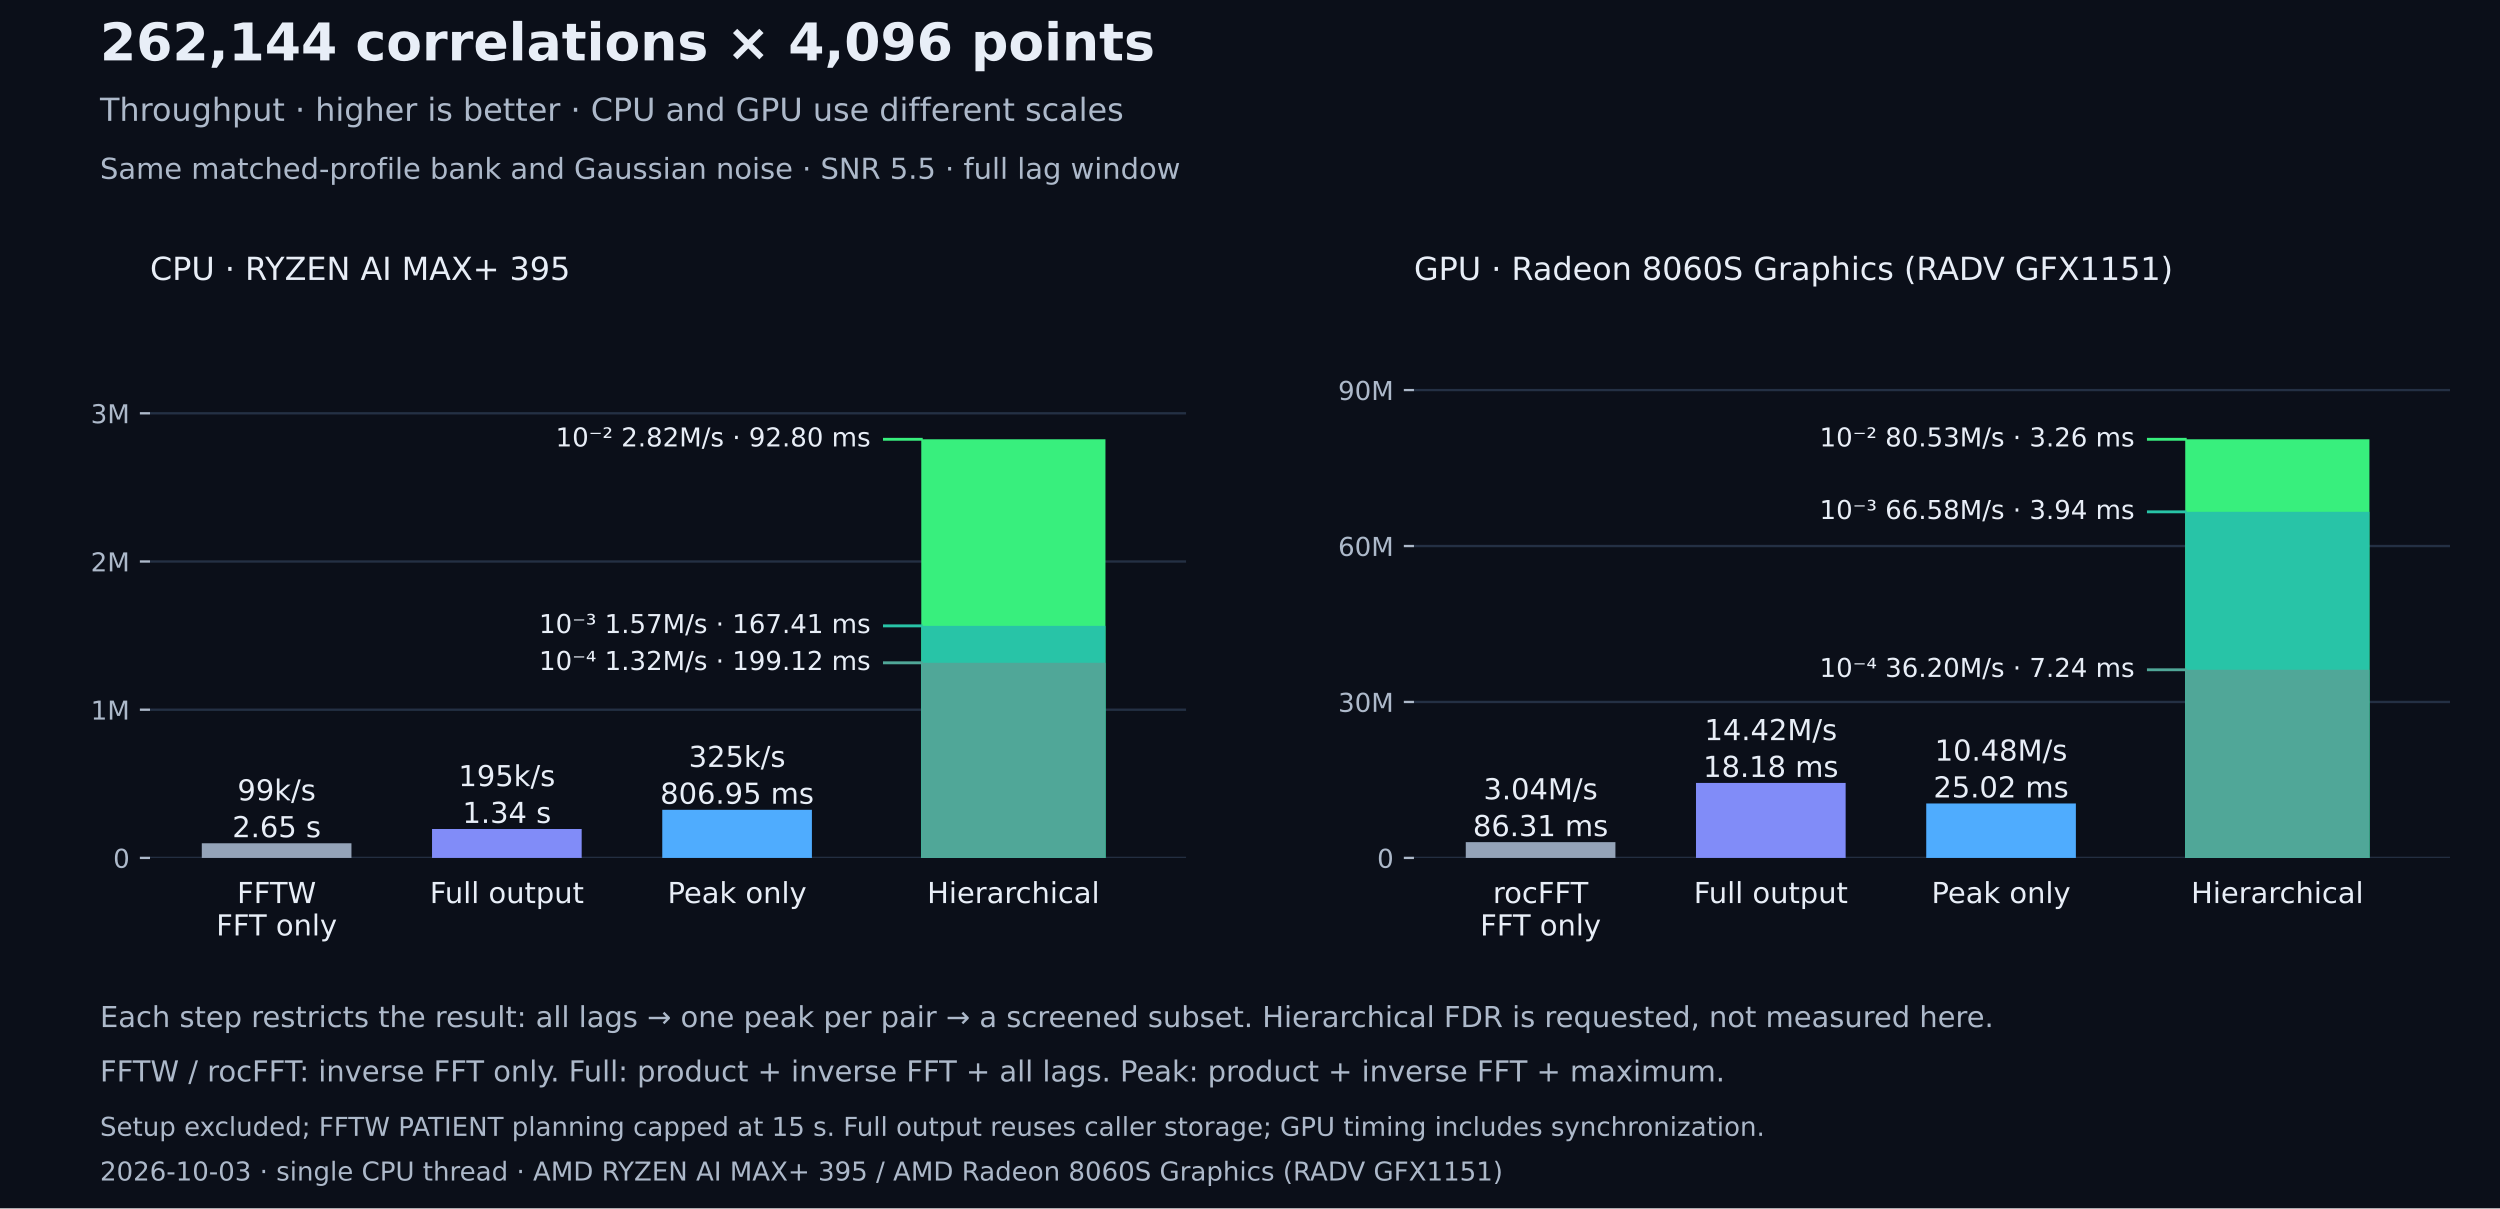
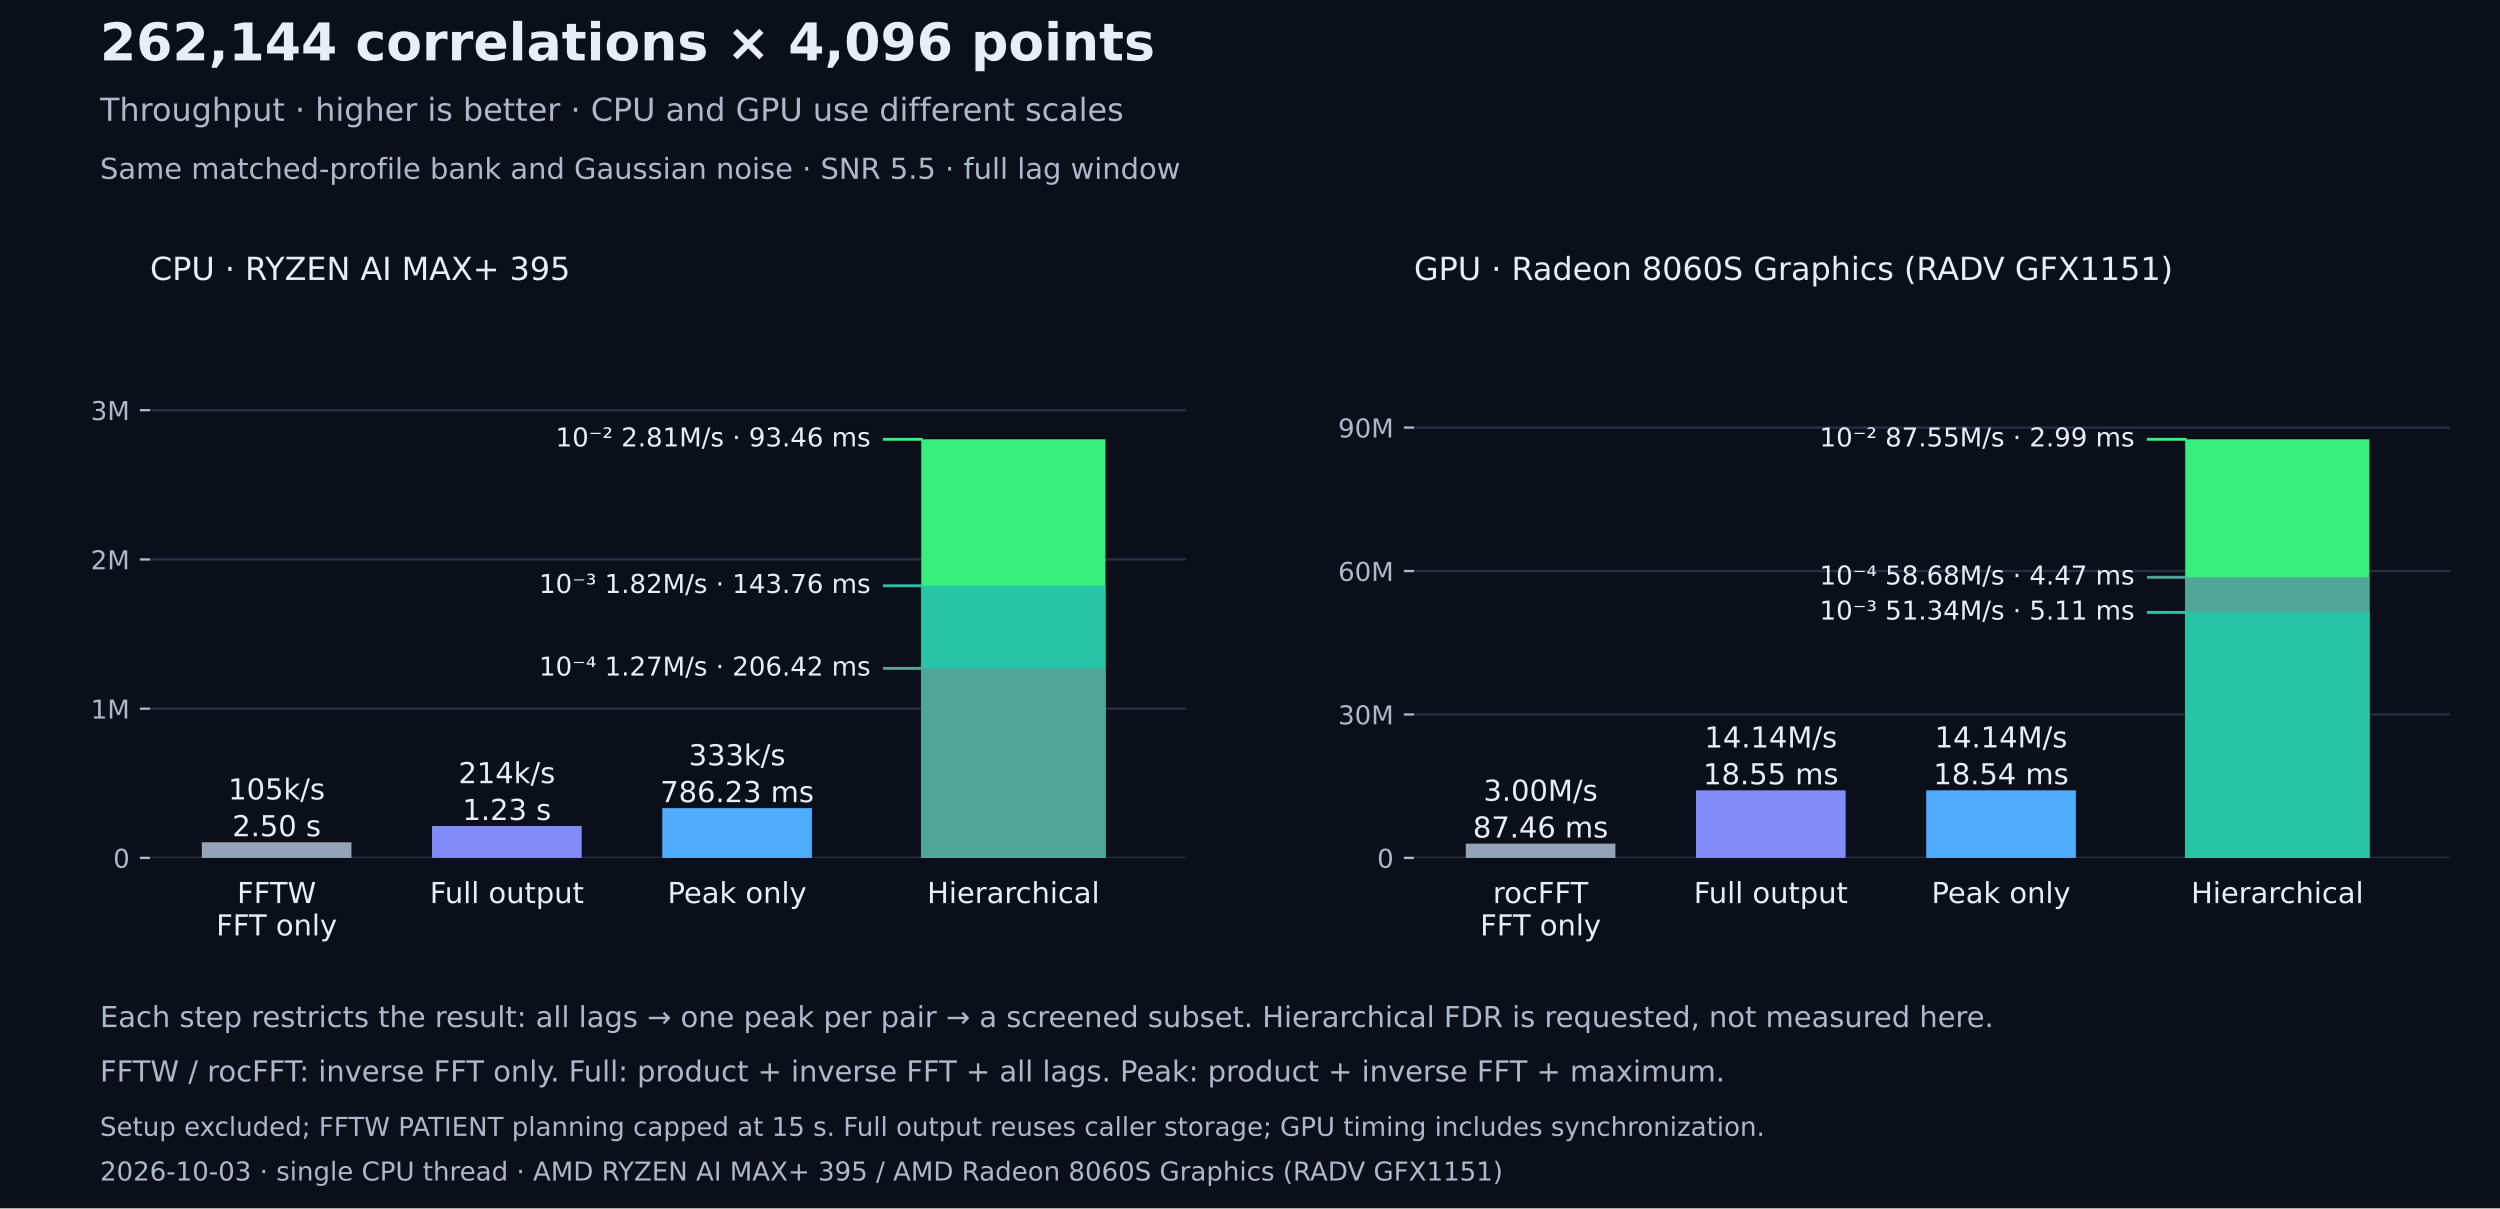
<svg xmlns="http://www.w3.org/2000/svg" xmlns:xlink="http://www.w3.org/1999/xlink" width="864pt" height="417.6pt" viewBox="0 0 864 417.6" version="1.1">
  <defs>
    <style type="text/css">*{stroke-linejoin: round; stroke-linecap: butt}</style>
  </defs>
  <g id="figure_1">
    <g id="patch_1">
      <path d="M 0 417.6 L 864 417.6 L 864 0 L 0 0 z " style="fill: #0b0f19" />
    </g>
    <g id="axes_1">
      <g id="patch_2">
        <path d="M 51.84 296.496 L 409.894 296.496 L 409.894 112.752 L 51.84 112.752 z " style="fill: #0b0f19" />
      </g>
      <g id="matplotlib.axis_1">
        <g id="xtick_1">
          <g id="line2d_1" />
          <g id="text_1">
            <text style="font-size: 10px; font-family: 'DejaVu Sans'; fill: #e8eef7" transform="translate(81.94044 312.0944)">FFTW</text>
            <text style="font-size: 10px; font-family: 'DejaVu Sans'; fill: #e8eef7" transform="translate(74.71857 323.2923)">FFT only</text>
          </g>
        </g>
        <g id="xtick_2">
          <g id="line2d_2" />
          <g id="text_2">
            <text style="font-size: 10px; font-family: 'DejaVu Sans'; text-anchor: middle; fill: #e8eef7" x="175.17" y="312.094" transform="rotate(-0 175.1697 312.0944)">Full output</text>
          </g>
        </g>
        <g id="xtick_3">
          <g id="line2d_3" />
          <g id="text_3">
            <text style="font-size: 10px; font-family: 'DejaVu Sans'; text-anchor: middle; fill: #e8eef7" x="254.737" y="312.094" transform="rotate(-0 254.7373 312.0944)">Peak only</text>
          </g>
        </g>
        <g id="xtick_4">
          <g id="line2d_4" />
          <g id="text_4">
            <text style="font-size: 10px; font-family: 'DejaVu Sans'; text-anchor: middle; fill: #e8eef7" x="350.218" y="312.094" transform="rotate(-0 350.2184 312.0944)">Hierarchical</text>
          </g>
        </g>
      </g>
      <g id="matplotlib.axis_2">
        <g id="ytick_1">
          <g id="line2d_5">
-             <path d="M 51.84 296.496 L 409.894 296.496 " clip-path="url(#p762584da39)" style="fill: none; stroke: #243044; stroke-width: 0.8; stroke-linecap: square" />
+             <path d="M 51.84 296.496 L 409.894 296.496 " clip-path="url(#p0673a0dfdb)" style="fill: none; stroke: #243044; stroke-width: 0.8; stroke-linecap: square" />
          </g>
          <g id="line2d_6">
            <defs>
-               <path id="me6d5c58ea3" d="M 0 0 L -3.5 0 " style="stroke: #adb9ca; stroke-width: 0.8" />
+               <path id="ma7caba350d" d="M 0 0 L -3.5 0 " style="stroke: #adb9ca; stroke-width: 0.8" />
            </defs>
            <g>
-               <use xlink:href="#me6d5c58ea3" x="51.84" y="296.496" style="fill: #adb9ca; stroke: #adb9ca; stroke-width: 0.8" />
+               <use xlink:href="#ma7caba350d" x="51.84" y="296.496" style="fill: #adb9ca; stroke: #adb9ca; stroke-width: 0.8" />
            </g>
          </g>
          <g id="text_5">
            <text style="font-size: 9px; font-family: 'DejaVu Sans'; text-anchor: end; fill: #adb9ca" x="44.84" y="299.915" transform="rotate(-0 44.84 299.9153)">0</text>
          </g>
        </g>
        <g id="ytick_2">
          <g id="line2d_7">
-             <path d="M 51.84 245.279 L 409.894 245.279 " clip-path="url(#p762584da39)" style="fill: none; stroke: #243044; stroke-width: 0.8; stroke-linecap: square" />
+             <path d="M 51.84 244.917 L 409.894 244.917 " clip-path="url(#p0673a0dfdb)" style="fill: none; stroke: #243044; stroke-width: 0.8; stroke-linecap: square" />
          </g>
          <g id="line2d_8">
            <g>
-               <use xlink:href="#me6d5c58ea3" x="51.84" y="245.279" style="fill: #adb9ca; stroke: #adb9ca; stroke-width: 0.8" />
+               <use xlink:href="#ma7caba350d" x="51.84" y="244.917" style="fill: #adb9ca; stroke: #adb9ca; stroke-width: 0.8" />
            </g>
          </g>
          <g id="text_6">
-             <text style="font-size: 9px; font-family: 'DejaVu Sans'; text-anchor: end; fill: #adb9ca" x="44.84" y="248.698" transform="rotate(-0 44.84 248.6978)">1M</text>
+             <text style="font-size: 9px; font-family: 'DejaVu Sans'; text-anchor: end; fill: #adb9ca" x="44.84" y="248.336" transform="rotate(-0 44.84 248.3359)">1M</text>
          </g>
        </g>
        <g id="ytick_3">
          <g id="line2d_9">
-             <path d="M 51.84 194.061 L 409.894 194.061 " clip-path="url(#p762584da39)" style="fill: none; stroke: #243044; stroke-width: 0.8; stroke-linecap: square" />
+             <path d="M 51.84 193.337 L 409.894 193.337 " clip-path="url(#p0673a0dfdb)" style="fill: none; stroke: #243044; stroke-width: 0.8; stroke-linecap: square" />
          </g>
          <g id="line2d_10">
            <g>
-               <use xlink:href="#me6d5c58ea3" x="51.84" y="194.061" style="fill: #adb9ca; stroke: #adb9ca; stroke-width: 0.8" />
+               <use xlink:href="#ma7caba350d" x="51.84" y="193.337" style="fill: #adb9ca; stroke: #adb9ca; stroke-width: 0.8" />
            </g>
          </g>
          <g id="text_7">
-             <text style="font-size: 9px; font-family: 'DejaVu Sans'; text-anchor: end; fill: #adb9ca" x="44.84" y="197.48" transform="rotate(-0 44.84 197.4804)">2M</text>
+             <text style="font-size: 9px; font-family: 'DejaVu Sans'; text-anchor: end; fill: #adb9ca" x="44.84" y="196.756" transform="rotate(-0 44.84 196.7564)">2M</text>
          </g>
        </g>
        <g id="ytick_4">
          <g id="line2d_11">
-             <path d="M 51.84 142.844 L 409.894 142.844 " clip-path="url(#p762584da39)" style="fill: none; stroke: #243044; stroke-width: 0.8; stroke-linecap: square" />
+             <path d="M 51.84 141.758 L 409.894 141.758 " clip-path="url(#p0673a0dfdb)" style="fill: none; stroke: #243044; stroke-width: 0.8; stroke-linecap: square" />
          </g>
          <g id="line2d_12">
            <g>
-               <use xlink:href="#me6d5c58ea3" x="51.84" y="142.844" style="fill: #adb9ca; stroke: #adb9ca; stroke-width: 0.8" />
+               <use xlink:href="#ma7caba350d" x="51.84" y="141.758" style="fill: #adb9ca; stroke: #adb9ca; stroke-width: 0.8" />
            </g>
          </g>
          <g id="text_8">
-             <text style="font-size: 9px; font-family: 'DejaVu Sans'; text-anchor: end; fill: #adb9ca" x="44.84" y="146.263" transform="rotate(-0 44.84 146.2629)">3M</text>
+             <text style="font-size: 9px; font-family: 'DejaVu Sans'; text-anchor: end; fill: #adb9ca" x="44.84" y="145.177" transform="rotate(-0 44.84 145.177)">3M</text>
          </g>
        </g>
      </g>
      <g id="patch_3">
-         <path d="M 69.743 296.496 L 121.462 296.496 L 121.462 291.426 L 69.743 291.426 z " clip-path="url(#p762584da39)" style="fill: #94a3b8" />
+         <path d="M 69.743 296.496 L 121.462 296.496 L 121.462 291.089 L 69.743 291.089 z " clip-path="url(#p0673a0dfdb)" style="fill: #94a3b8" />
      </g>
      <g id="text_9">
-         <text style="font-size: 10px; font-family: 'DejaVu Sans'; fill: #e8eef7" transform="translate(82.05529 276.6287)">99k/s</text>
-         <text style="font-size: 10px; font-family: 'DejaVu Sans'; fill: #e8eef7" transform="translate(80.2756 289.3462)">2.65 s</text>
+         <text style="font-size: 10px; font-family: 'DejaVu Sans'; fill: #e8eef7" transform="translate(78.87404 276.292)">105k/s</text>
+         <text style="font-size: 10px; font-family: 'DejaVu Sans'; fill: #e8eef7" transform="translate(80.2756 289.0095)">2.50 s</text>
      </g>
      <g id="patch_4">
-         <path d="M 149.31 296.496 L 201.029 296.496 L 201.029 286.493 L 149.31 286.493 z " clip-path="url(#p762584da39)" style="fill: #818cf8" />
+         <path d="M 149.31 296.496 L 201.029 296.496 L 201.029 285.464 L 149.31 285.464 z " clip-path="url(#p0673a0dfdb)" style="fill: #818cf8" />
      </g>
      <g id="text_10">
-         <text style="font-size: 10px; font-family: 'DejaVu Sans'; fill: #e8eef7" transform="translate(158.4416 271.6963)">195k/s</text>
-         <text style="font-size: 10px; font-family: 'DejaVu Sans'; fill: #e8eef7" transform="translate(159.8432 284.4138)">1.34 s</text>
+         <text style="font-size: 10px; font-family: 'DejaVu Sans'; fill: #e8eef7" transform="translate(158.4416 270.6668)">214k/s</text>
+         <text style="font-size: 10px; font-family: 'DejaVu Sans'; fill: #e8eef7" transform="translate(159.8432 283.3843)">1.23 s</text>
      </g>
      <g id="patch_5">
-         <path d="M 228.878 296.496 L 280.597 296.496 L 280.597 279.858 L 228.878 279.858 z " clip-path="url(#p762584da39)" style="fill: #4facfe" />
+         <path d="M 228.878 296.496 L 280.597 296.496 L 280.597 279.299 L 228.878 279.299 z " clip-path="url(#p0673a0dfdb)" style="fill: #4facfe" />
      </g>
      <g id="text_11">
-         <text style="font-size: 10px; font-family: 'DejaVu Sans'; fill: #e8eef7" transform="translate(238.0092 265.0603)">325k/s</text>
-         <text style="font-size: 10px; font-family: 'DejaVu Sans'; fill: #e8eef7" transform="translate(228.1779 277.7778)">806.95 ms</text>
+         <text style="font-size: 10px; font-family: 'DejaVu Sans'; fill: #e8eef7" transform="translate(238.0092 264.5014)">333k/s</text>
+         <text style="font-size: 10px; font-family: 'DejaVu Sans'; fill: #e8eef7" transform="translate(228.1779 277.2189)">786.23 ms</text>
      </g>
      <g id="patch_6">
-         <path d="M 318.391 296.496 L 382.045 296.496 L 382.045 151.816 L 318.391 151.816 z " clip-path="url(#p762584da39)" style="fill: #38ef7d" />
+         <path d="M 318.391 296.496 L 382.045 296.496 L 382.045 151.816 L 318.391 151.816 z " clip-path="url(#p0673a0dfdb)" style="fill: #38ef7d" />
      </g>
      <g id="text_12">
-         <text style="font-size: 9px; font-family: 'DejaVu Sans'; text-anchor: end; fill: #e8eef7" x="300.886" y="154.299" transform="rotate(-0 300.8865 154.2991)">10⁻²  2.82M/s · 92.80 ms</text>
+         <text style="font-size: 9px; font-family: 'DejaVu Sans'; text-anchor: end; fill: #e8eef7" x="300.886" y="154.299" transform="rotate(-0 300.8865 154.2991)">10⁻²  2.81M/s · 93.46 ms</text>
      </g>
      <g id="patch_7">
-         <path d="M 318.391 296.496 L 382.045 296.496 L 382.045 216.295 L 318.391 216.295 z " clip-path="url(#p762584da39)" style="fill: #28c4a7" />
+         <path d="M 318.391 296.496 L 382.045 296.496 L 382.045 202.445 L 318.391 202.445 z " clip-path="url(#p0673a0dfdb)" style="fill: #28c4a7" />
      </g>
      <g id="text_13">
-         <text style="font-size: 9px; font-family: 'DejaVu Sans'; text-anchor: end; fill: #e8eef7" x="300.886" y="218.778" transform="rotate(-0 300.8865 218.778)">10⁻³  1.57M/s · 167.41 ms</text>
+         <text style="font-size: 9px; font-family: 'DejaVu Sans'; text-anchor: end; fill: #e8eef7" x="300.886" y="204.928" transform="rotate(-0 300.8865 204.928)">10⁻³  1.82M/s · 143.76 ms</text>
      </g>
      <g id="patch_8">
-         <path d="M 318.391 296.496 L 382.045 296.496 L 382.045 229.067 L 318.391 229.067 z " clip-path="url(#p762584da39)" style="fill: #50a798" />
+         <path d="M 318.391 296.496 L 382.045 296.496 L 382.045 230.994 L 318.391 230.994 z " clip-path="url(#p0673a0dfdb)" style="fill: #50a798" />
      </g>
      <g id="text_14">
-         <text style="font-size: 9px; font-family: 'DejaVu Sans'; text-anchor: end; fill: #e8eef7" x="300.886" y="231.551" transform="rotate(-0 300.8865 231.5507)">10⁻⁴  1.32M/s · 199.12 ms</text>
+         <text style="font-size: 9px; font-family: 'DejaVu Sans'; text-anchor: end; fill: #e8eef7" x="300.886" y="233.477" transform="rotate(-0 300.8865 233.4773)">10⁻⁴  1.27M/s · 206.42 ms</text>
      </g>
      <g id="text_15">
        <text style="font-size: 11px; font-family: 'DejaVu Sans'; text-anchor: start; fill: #e8eef7" x="51.84" y="96.752" transform="rotate(-0 51.84 96.752)">CPU  ·  RYZEN AI MAX+ 395</text>
      </g>
      <g id="line2d_13">
-         <path d="M 305.661 151.816 L 318.391 151.816 " clip-path="url(#p762584da39)" style="fill: none; stroke: #38ef7d; stroke-linecap: square" />
+         <path d="M 305.661 151.816 L 318.391 151.816 " clip-path="url(#p0673a0dfdb)" style="fill: none; stroke: #38ef7d; stroke-linecap: square" />
      </g>
      <g id="line2d_14">
-         <path d="M 305.661 216.295 L 318.391 216.295 " clip-path="url(#p762584da39)" style="fill: none; stroke: #28c4a7; stroke-linecap: square" />
+         <path d="M 305.661 202.445 L 318.391 202.445 " clip-path="url(#p0673a0dfdb)" style="fill: none; stroke: #28c4a7; stroke-linecap: square" />
      </g>
      <g id="line2d_15">
-         <path d="M 305.661 229.067 L 318.391 229.067 " clip-path="url(#p762584da39)" style="fill: none; stroke: #50a798; stroke-linecap: square" />
+         <path d="M 305.661 230.994 L 318.391 230.994 " clip-path="url(#p0673a0dfdb)" style="fill: none; stroke: #50a798; stroke-linecap: square" />
      </g>
    </g>
    <g id="axes_2">
      <g id="patch_9">
        <path d="M 488.666 296.496 L 846.72 296.496 L 846.72 112.752 L 488.666 112.752 z " style="fill: #0b0f19" />
      </g>
      <g id="matplotlib.axis_3">
        <g id="xtick_5">
          <g id="line2d_16" />
          <g id="text_16">
            <text style="font-size: 10px; font-family: 'DejaVu Sans'; fill: #e8eef7" transform="translate(515.9586 312.0944)">rocFFT</text>
            <text style="font-size: 10px; font-family: 'DejaVu Sans'; fill: #e8eef7" transform="translate(511.5445 323.2923)">FFT only</text>
          </g>
        </g>
        <g id="xtick_6">
          <g id="line2d_17" />
          <g id="text_17">
            <text style="font-size: 10px; font-family: 'DejaVu Sans'; text-anchor: middle; fill: #e8eef7" x="611.996" y="312.094" transform="rotate(-0 611.9957 312.0944)">Full output</text>
          </g>
        </g>
        <g id="xtick_7">
          <g id="line2d_18" />
          <g id="text_18">
            <text style="font-size: 10px; font-family: 'DejaVu Sans'; text-anchor: middle; fill: #e8eef7" x="691.563" y="312.094" transform="rotate(-0 691.5632 312.0944)">Peak only</text>
          </g>
        </g>
        <g id="xtick_8">
          <g id="line2d_19" />
          <g id="text_19">
            <text style="font-size: 10px; font-family: 'DejaVu Sans'; text-anchor: middle; fill: #e8eef7" x="787.044" y="312.094" transform="rotate(-0 787.0443 312.0944)">Hierarchical</text>
          </g>
        </g>
      </g>
      <g id="matplotlib.axis_4">
        <g id="ytick_5">
          <g id="line2d_20">
-             <path d="M 488.666 296.496 L 846.72 296.496 " clip-path="url(#p53195e657e)" style="fill: none; stroke: #243044; stroke-width: 0.8; stroke-linecap: square" />
+             <path d="M 488.666 296.496 L 846.72 296.496 " clip-path="url(#p8e691b3767)" style="fill: none; stroke: #243044; stroke-width: 0.8; stroke-linecap: square" />
          </g>
          <g id="line2d_21">
            <g>
-               <use xlink:href="#me6d5c58ea3" x="488.666" y="296.496" style="fill: #adb9ca; stroke: #adb9ca; stroke-width: 0.8" />
+               <use xlink:href="#ma7caba350d" x="488.666" y="296.496" style="fill: #adb9ca; stroke: #adb9ca; stroke-width: 0.8" />
            </g>
          </g>
          <g id="text_20">
            <text style="font-size: 9px; font-family: 'DejaVu Sans'; text-anchor: end; fill: #adb9ca" x="481.666" y="299.915" transform="rotate(-0 481.6659 299.9153)">0</text>
          </g>
        </g>
        <g id="ytick_6">
          <g id="line2d_22">
-             <path d="M 488.666 242.601 L 846.72 242.601 " clip-path="url(#p53195e657e)" style="fill: none; stroke: #243044; stroke-width: 0.8; stroke-linecap: square" />
+             <path d="M 488.666 246.92 L 846.72 246.92 " clip-path="url(#p8e691b3767)" style="fill: none; stroke: #243044; stroke-width: 0.8; stroke-linecap: square" />
          </g>
          <g id="line2d_23">
            <g>
-               <use xlink:href="#me6d5c58ea3" x="488.666" y="242.601" style="fill: #adb9ca; stroke: #adb9ca; stroke-width: 0.8" />
+               <use xlink:href="#ma7caba350d" x="488.666" y="246.92" style="fill: #adb9ca; stroke: #adb9ca; stroke-width: 0.8" />
            </g>
          </g>
          <g id="text_21">
-             <text style="font-size: 9px; font-family: 'DejaVu Sans'; text-anchor: end; fill: #adb9ca" x="481.666" y="246.02" transform="rotate(-0 481.6659 246.0201)">30M</text>
+             <text style="font-size: 9px; font-family: 'DejaVu Sans'; text-anchor: end; fill: #adb9ca" x="481.666" y="250.339" transform="rotate(-0 481.6659 250.339)">30M</text>
          </g>
        </g>
        <g id="ytick_7">
          <g id="line2d_24">
-             <path d="M 488.666 188.706 L 846.72 188.706 " clip-path="url(#p53195e657e)" style="fill: none; stroke: #243044; stroke-width: 0.8; stroke-linecap: square" />
+             <path d="M 488.666 197.343 L 846.72 197.343 " clip-path="url(#p8e691b3767)" style="fill: none; stroke: #243044; stroke-width: 0.8; stroke-linecap: square" />
          </g>
          <g id="line2d_25">
            <g>
-               <use xlink:href="#me6d5c58ea3" x="488.666" y="188.706" style="fill: #adb9ca; stroke: #adb9ca; stroke-width: 0.8" />
+               <use xlink:href="#ma7caba350d" x="488.666" y="197.343" style="fill: #adb9ca; stroke: #adb9ca; stroke-width: 0.8" />
            </g>
          </g>
          <g id="text_22">
-             <text style="font-size: 9px; font-family: 'DejaVu Sans'; text-anchor: end; fill: #adb9ca" x="481.666" y="192.125" transform="rotate(-0 481.6659 192.1248)">60M</text>
+             <text style="font-size: 9px; font-family: 'DejaVu Sans'; text-anchor: end; fill: #adb9ca" x="481.666" y="200.763" transform="rotate(-0 481.6659 200.7627)">60M</text>
          </g>
        </g>
        <g id="ytick_8">
          <g id="line2d_26">
-             <path d="M 488.666 134.81 L 846.72 134.81 " clip-path="url(#p53195e657e)" style="fill: none; stroke: #243044; stroke-width: 0.8; stroke-linecap: square" />
+             <path d="M 488.666 147.767 L 846.72 147.767 " clip-path="url(#p8e691b3767)" style="fill: none; stroke: #243044; stroke-width: 0.8; stroke-linecap: square" />
          </g>
          <g id="line2d_27">
            <g>
-               <use xlink:href="#me6d5c58ea3" x="488.666" y="134.81" style="fill: #adb9ca; stroke: #adb9ca; stroke-width: 0.8" />
+               <use xlink:href="#ma7caba350d" x="488.666" y="147.767" style="fill: #adb9ca; stroke: #adb9ca; stroke-width: 0.8" />
            </g>
          </g>
          <g id="text_23">
-             <text style="font-size: 9px; font-family: 'DejaVu Sans'; text-anchor: end; fill: #adb9ca" x="481.666" y="138.23" transform="rotate(-0 481.6659 138.2296)">90M</text>
+             <text style="font-size: 9px; font-family: 'DejaVu Sans'; text-anchor: end; fill: #adb9ca" x="481.666" y="151.186" transform="rotate(-0 481.6659 151.1864)">90M</text>
          </g>
        </g>
      </g>
      <g id="patch_10">
-         <path d="M 506.569 296.496 L 558.288 296.496 L 558.288 291.039 L 506.569 291.039 z " clip-path="url(#p53195e657e)" style="fill: #94a3b8" />
+         <path d="M 506.569 296.496 L 558.288 296.496 L 558.288 291.543 L 506.569 291.543 z " clip-path="url(#p8e691b3767)" style="fill: #94a3b8" />
      </g>
      <g id="text_24">
-         <text style="font-size: 10px; font-family: 'DejaVu Sans'; fill: #e8eef7" transform="translate(512.6922 276.2421)">3.04M/s</text>
-         <text style="font-size: 10px; font-family: 'DejaVu Sans'; fill: #e8eef7" transform="translate(509.05 288.9596)">86.31 ms</text>
+         <text style="font-size: 10px; font-family: 'DejaVu Sans'; fill: #e8eef7" transform="translate(512.6922 276.7455)">3.00M/s</text>
+         <text style="font-size: 10px; font-family: 'DejaVu Sans'; fill: #e8eef7" transform="translate(509.05 289.463)">87.46 ms</text>
      </g>
      <g id="patch_11">
-         <path d="M 586.136 296.496 L 637.855 296.496 L 637.855 270.591 L 586.136 270.591 z " clip-path="url(#p53195e657e)" style="fill: #818cf8" />
+         <path d="M 586.136 296.496 L 637.855 296.496 L 637.855 273.137 L 586.136 273.137 z " clip-path="url(#p8e691b3767)" style="fill: #818cf8" />
      </g>
      <g id="text_25">
-         <text style="font-size: 10px; font-family: 'DejaVu Sans'; fill: #e8eef7" transform="translate(589.0785 255.7936)">14.42M/s</text>
-         <text style="font-size: 10px; font-family: 'DejaVu Sans'; fill: #e8eef7" transform="translate(588.6176 268.5111)">18.18 ms</text>
+         <text style="font-size: 10px; font-family: 'DejaVu Sans'; fill: #e8eef7" transform="translate(589.0785 258.3399)">14.14M/s</text>
+         <text style="font-size: 10px; font-family: 'DejaVu Sans'; fill: #e8eef7" transform="translate(588.6176 271.0574)">18.55 ms</text>
      </g>
      <g id="patch_12">
-         <path d="M 665.704 296.496 L 717.423 296.496 L 717.423 277.675 L 665.704 277.675 z " clip-path="url(#p53195e657e)" style="fill: #4facfe" />
+         <path d="M 665.704 296.496 L 717.423 296.496 L 717.423 273.129 L 665.704 273.129 z " clip-path="url(#p8e691b3767)" style="fill: #4facfe" />
      </g>
      <g id="text_26">
-         <text style="font-size: 10px; font-family: 'DejaVu Sans'; fill: #e8eef7" transform="translate(668.6461 262.8774)">10.48M/s</text>
-         <text style="font-size: 10px; font-family: 'DejaVu Sans'; fill: #e8eef7" transform="translate(668.1851 275.5949)">25.02 ms</text>
+         <text style="font-size: 10px; font-family: 'DejaVu Sans'; fill: #e8eef7" transform="translate(668.6461 258.3321)">14.14M/s</text>
+         <text style="font-size: 10px; font-family: 'DejaVu Sans'; fill: #e8eef7" transform="translate(668.1851 271.0496)">18.54 ms</text>
      </g>
      <g id="patch_13">
-         <path d="M 755.217 296.496 L 818.871 296.496 L 818.871 151.816 L 755.217 151.816 z " clip-path="url(#p53195e657e)" style="fill: #38ef7d" />
+         <path d="M 755.217 296.496 L 818.871 296.496 L 818.871 151.816 L 755.217 151.816 z " clip-path="url(#p8e691b3767)" style="fill: #38ef7d" />
      </g>
      <g id="text_27">
-         <text style="font-size: 9px; font-family: 'DejaVu Sans'; text-anchor: end; fill: #e8eef7" x="737.712" y="154.299" transform="rotate(-0 737.7124 154.2991)">10⁻²  80.53M/s · 3.26 ms</text>
+         <text style="font-size: 9px; font-family: 'DejaVu Sans'; text-anchor: end; fill: #e8eef7" x="737.712" y="154.299" transform="rotate(-0 737.7124 154.2991)">10⁻²  87.55M/s · 2.99 ms</text>
      </g>
      <g id="patch_14">
-         <path d="M 755.217 296.496 L 818.871 296.496 L 818.871 176.888 L 755.217 176.888 z " clip-path="url(#p53195e657e)" style="fill: #28c4a7" />
+         <path d="M 755.217 296.496 L 818.871 296.496 L 818.871 199.52 L 755.217 199.52 z " clip-path="url(#p8e691b3767)" style="fill: #50a798" />
      </g>
      <g id="text_28">
-         <text style="font-size: 9px; font-family: 'DejaVu Sans'; text-anchor: end; fill: #e8eef7" x="737.712" y="179.371" transform="rotate(-0 737.7124 179.3714)">10⁻³  66.58M/s · 3.94 ms</text>
+         <text style="font-size: 9px; font-family: 'DejaVu Sans'; text-anchor: end; fill: #e8eef7" x="737.712" y="202.003" transform="rotate(-0 737.7124 202.0032)">10⁻⁴  58.68M/s · 4.47 ms</text>
      </g>
      <g id="patch_15">
-         <path d="M 755.217 296.496 L 818.871 296.496 L 818.871 231.471 L 755.217 231.471 z " clip-path="url(#p53195e657e)" style="fill: #50a798" />
+         <path d="M 755.217 296.496 L 818.871 296.496 L 818.871 211.648 L 755.217 211.648 z " clip-path="url(#p8e691b3767)" style="fill: #28c4a7" />
      </g>
      <g id="text_29">
-         <text style="font-size: 9px; font-family: 'DejaVu Sans'; text-anchor: end; fill: #e8eef7" x="737.712" y="233.954" transform="rotate(-0 737.7124 233.9542)">10⁻⁴  36.20M/s · 7.24 ms</text>
+         <text style="font-size: 9px; font-family: 'DejaVu Sans'; text-anchor: end; fill: #e8eef7" x="737.712" y="214.132" transform="rotate(-0 737.7124 214.1317)">10⁻³  51.34M/s · 5.11 ms</text>
      </g>
      <g id="text_30">
        <text style="font-size: 11px; font-family: 'DejaVu Sans'; text-anchor: start; fill: #e8eef7" x="488.666" y="96.752" transform="rotate(-0 488.6659 96.752)">GPU  ·  Radeon 8060S Graphics (RADV GFX1151)</text>
      </g>
      <g id="line2d_28">
-         <path d="M 742.486 151.816 L 755.217 151.816 " clip-path="url(#p53195e657e)" style="fill: none; stroke: #38ef7d; stroke-linecap: square" />
+         <path d="M 742.486 151.816 L 755.217 151.816 " clip-path="url(#p8e691b3767)" style="fill: none; stroke: #38ef7d; stroke-linecap: square" />
      </g>
      <g id="line2d_29">
-         <path d="M 742.486 176.888 L 755.217 176.888 " clip-path="url(#p53195e657e)" style="fill: none; stroke: #28c4a7; stroke-linecap: square" />
+         <path d="M 742.486 199.52 L 755.217 199.52 " clip-path="url(#p8e691b3767)" style="fill: none; stroke: #50a798; stroke-linecap: square" />
      </g>
      <g id="line2d_30">
-         <path d="M 742.486 231.471 L 755.217 231.471 " clip-path="url(#p53195e657e)" style="fill: none; stroke: #50a798; stroke-linecap: square" />
+         <path d="M 742.486 211.648 L 755.217 211.648 " clip-path="url(#p8e691b3767)" style="fill: none; stroke: #28c4a7; stroke-linecap: square" />
      </g>
    </g>
    <g id="text_31">
      <text style="font-weight: 700; font-size: 18px; font-family: 'DejaVu Sans'; text-anchor: start; fill: #e8eef7" x="34.56" y="20.88" transform="rotate(-0 34.56 20.88)">262,144 correlations × 4,096 points</text>
    </g>
    <g id="text_32">
      <text style="font-size: 11px; font-family: 'DejaVu Sans'; text-anchor: start; fill: #adb9ca" x="34.56" y="41.76" transform="rotate(-0 34.56 41.76)">Throughput · higher is better · CPU and GPU use different scales</text>
    </g>
    <g id="text_33">
      <text style="font-size: 10px; font-family: 'DejaVu Sans'; text-anchor: start; fill: #adb9ca" x="34.56" y="61.805" transform="rotate(-0 34.56 61.8048)">Same matched-profile bank and Gaussian noise · SNR 5.5 · full lag window</text>
    </g>
    <g id="text_34">
      <text style="font-size: 10px; font-family: 'DejaVu Sans'; text-anchor: start; fill: #adb9ca" x="34.56" y="354.96" transform="rotate(-0 34.56 354.96)">Each step restricts the result: all lags → one peak per pair → a screened subset. Hierarchical FDR is requested, not measured here.</text>
    </g>
    <g id="text_35">
      <text style="font-size: 10px; font-family: 'DejaVu Sans'; text-anchor: start; fill: #adb9ca" x="34.56" y="373.752" transform="rotate(-0 34.56 373.752)">FFTW / rocFFT: inverse FFT only. Full: product + inverse FFT + all lags. Peak: product + inverse FFT + maximum.</text>
    </g>
    <g id="text_36">
      <text style="font-size: 9px; font-family: 'DejaVu Sans'; text-anchor: start; fill: #adb9ca" x="34.56" y="392.544" transform="rotate(-0 34.56 392.544)">Setup excluded; FFTW PATIENT planning capped at 15 s. Full output reuses caller storage; GPU timing includes synchronization.</text>
    </g>
    <g id="text_37">
      <text style="font-size: 9px; font-family: 'DejaVu Sans'; text-anchor: start; fill: #adb9ca" x="34.56" y="407.995" transform="rotate(-0 34.56 407.9952)">2026-10-03 · single CPU thread · AMD RYZEN AI MAX+ 395 / AMD Radeon 8060S Graphics (RADV GFX1151)</text>
    </g>
  </g>
  <defs>
-     <clipPath id="p762584da39">
+     <clipPath id="p0673a0dfdb">
      <rect x="51.84" y="112.752" width="358.054" height="183.744" />
    </clipPath>
-     <clipPath id="p53195e657e">
+     <clipPath id="p8e691b3767">
      <rect x="488.666" y="112.752" width="358.054" height="183.744" />
    </clipPath>
  </defs>
</svg>
